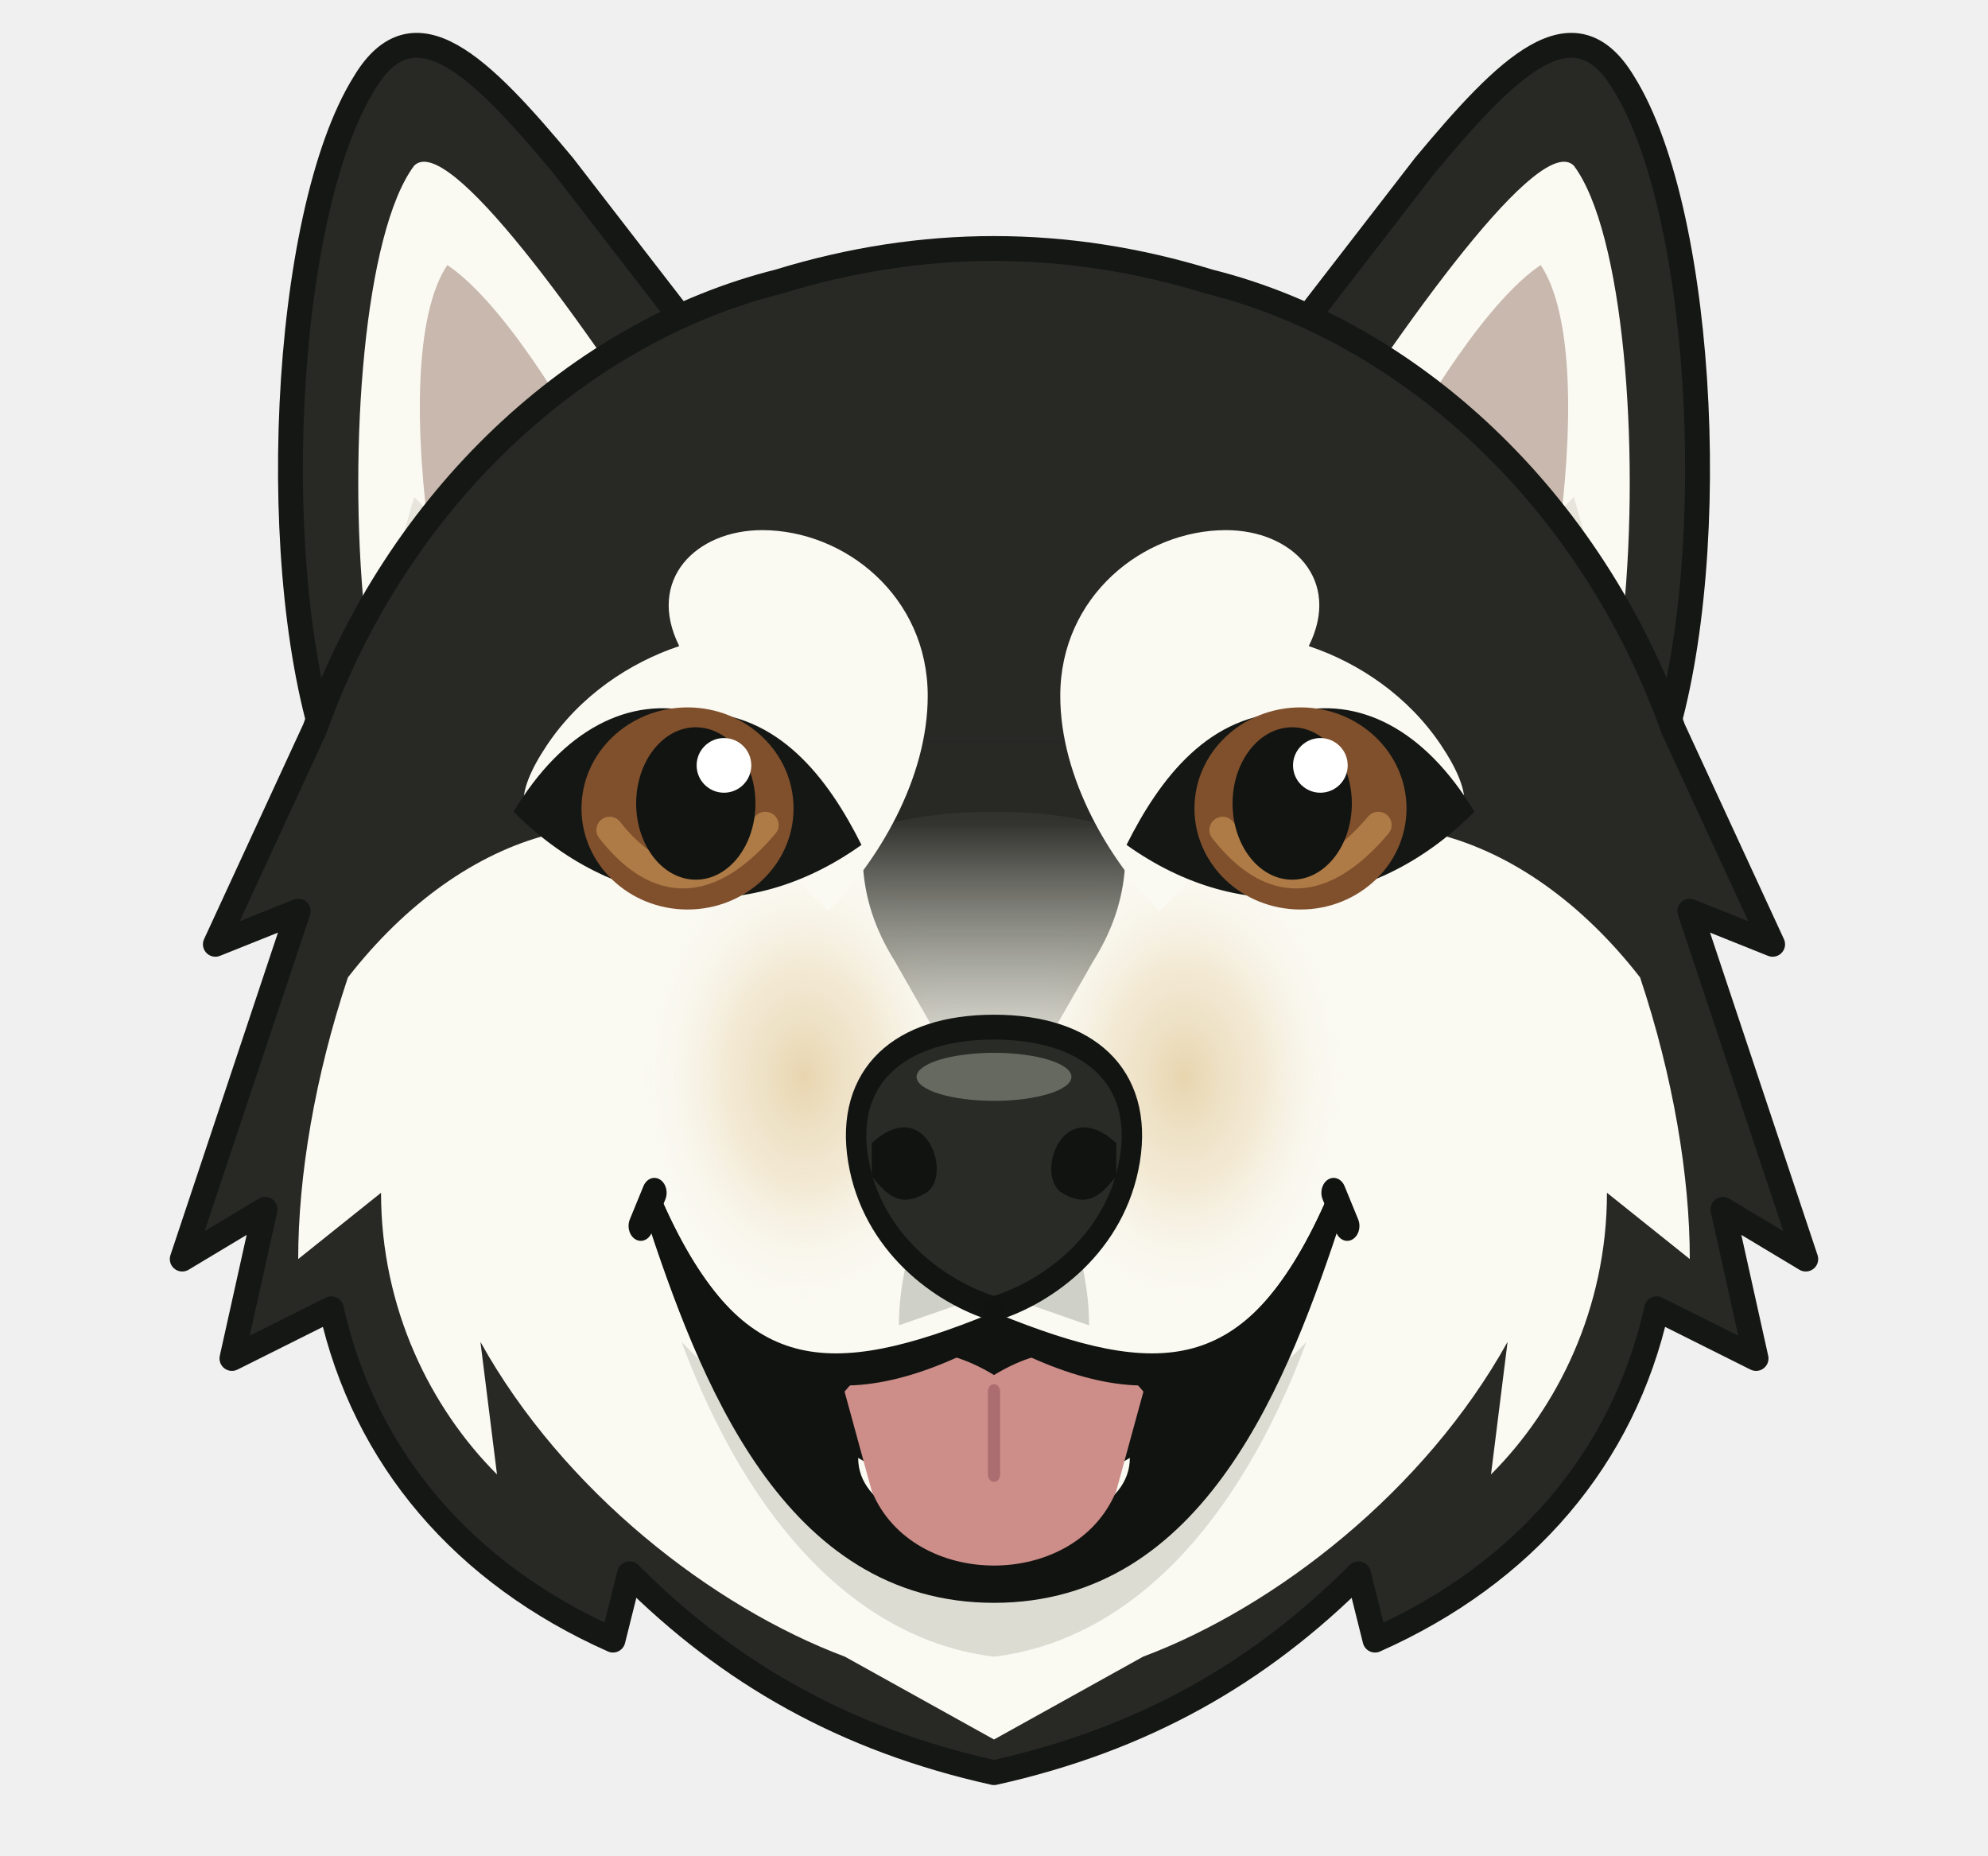
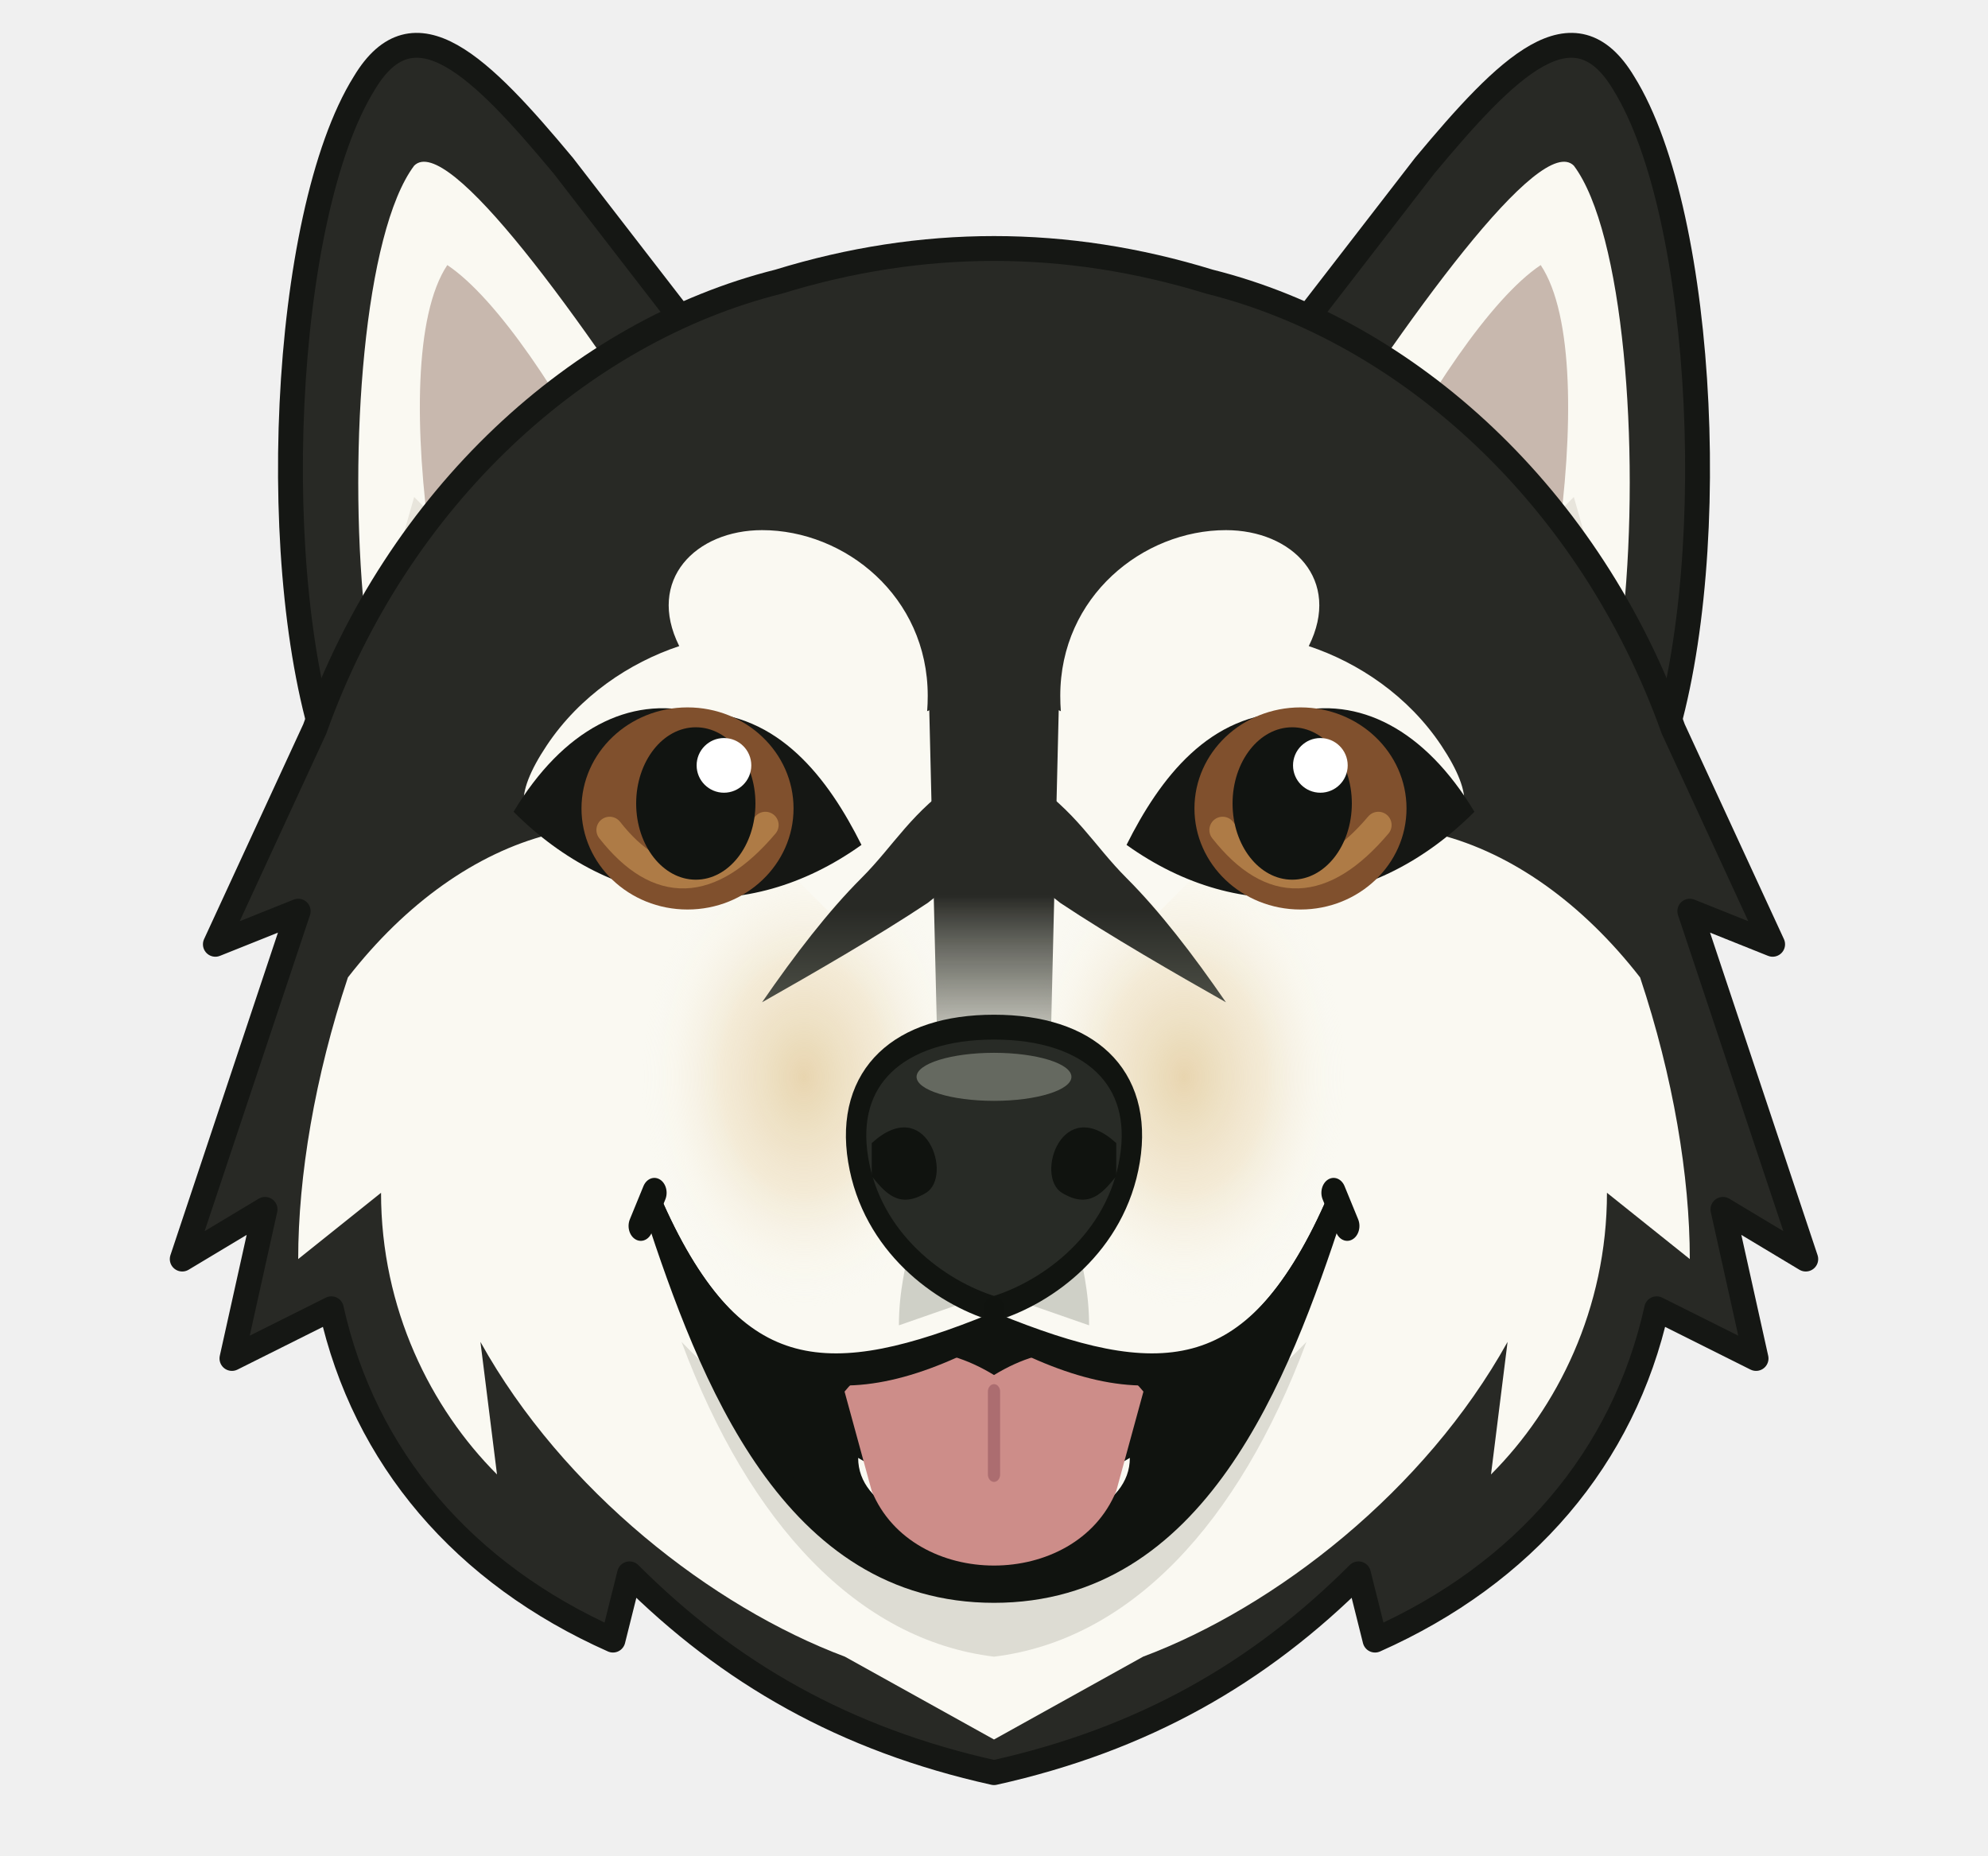
<svg xmlns="http://www.w3.org/2000/svg" viewBox="0 0 120 112" role="img" aria-label="Vanilla, a black-and-white husky with brown eyes">
  <g class="vn-dog">
    <defs>
      <linearGradient id="vn-blaze" gradientUnits="userSpaceOnUse" x1="60" y1="43" x2="60" y2="67">
        <stop offset="0" stop-color="#282925" />
-         <stop offset=".28" stop-color="#282925" stop-opacity=".95" />
-         <stop offset=".58" stop-color="#484A41" stop-opacity=".55" />
-         <stop offset=".84" stop-color="#646558" stop-opacity=".2" />
+         <stop offset=".46" stop-color="#282925" />
+         <stop offset=".66" stop-color="#484A41" stop-opacity=".65" />
+         <stop offset=".87" stop-color="#646558" stop-opacity=".2" />
        <stop offset="1" stop-color="#646558" stop-opacity="0" />
+       </linearGradient>
+       <linearGradient id="vn-side-stripes" gradientUnits="userSpaceOnUse" x1="60" y1="49" x2="60" y2="62">
+         <stop offset="0" stop-color="#282925" />
+         <stop offset=".45" stop-color="#282925" />
+         <stop offset="1" stop-color="#55584E" />
      </linearGradient>
      <radialGradient id="vn-muzzle-warmth">
        <stop offset="0" stop-color="#D9B879" stop-opacity=".55" />
        <stop offset=".5" stop-color="#E5CC9C" stop-opacity=".32" />
        <stop offset="1" stop-color="#FAF9F2" stop-opacity="0" />
      </radialGradient>
    </defs>
    <g class="vn-ear vn-ear-l">
      <path d="M20 46C16 35 17 13 22 5c3-5 7-1 12 5l17 22Z" fill="#282925" stroke="#151714" stroke-width="1.5" stroke-linejoin="round" />
      <path d="M22 37c-1-10 0-23 3-27 2-2 10 9 17 20Z" fill="#FAF9F2" />
      <path d="M26 33c-1-7-1-14 1-17 3 2 7 8 10 14Z" fill="#C8B8AE" />
      <path d="m23 37 2-7 3 3 1-5 5 4-1 6Z" fill="#E8E5DC" />
    </g>
    <g class="vn-ear vn-ear-r">
      <path d="M100 46c4-11 3-33-2-41-3-5-7-1-12 5L69 32Z" fill="#282925" stroke="#151714" stroke-width="1.5" stroke-linejoin="round" />
      <path d="M98 37c1-10 0-23-3-27-2-2-10 9-17 20Z" fill="#FAF9F2" />
      <path d="M94 33c1-7 1-14-1-17-3 2-7 8-10 14Z" fill="#C8B8AE" />
      <path d="m97 37-2-7-3 3-1-5-5 4 1 6Z" fill="#E8E5DC" />
    </g>
    <path d="M19 44C24 30 35 20 47 17Q60 13 73 17C85 20 96 30 101 44l6 13-5-2 7 21-5-3 2 9-6-3c-2 9-8 16-17 20l-1-4c-6 6-13 10-22 12-9-2-16-6-22-12l-1 4c-9-4-15-11-17-20l-6 3 2-9-5 3 7-21-5 2Z" fill="#282925" stroke="#151714" stroke-width="1.5" stroke-linejoin="round" />
-     <path d="M21 59c-2 6-3 12-3 17l5-4c0 7 3 13 7 17l-1-8c5 9 14 16 22 19l9 5 9-5c8-3 17-10 22-19l-1 8c4-4 7-10 7-17l5 4c0-5-1-11-3-17-7-9-17-12-25-6-5-3-9-4-14-4s-9 1-14 4c-8-6-18-3-25 6Z" fill="#FAF9F2" />
+     <path d="M21 59c-2 6-3 12-3 17l5-4c0 7 3 13 7 17l-1-8c5 9 14 16 22 19l9 5 9-5c8-3 17-10 22-19l-1 8c4-4 7-10 7-17l5 4c0-5-1-11-3-17-7-9-17-12-25-6-5-7-9-11-14-11s-9 4-14 11c-8-6-18-3-25 6Z" fill="#FAF9F2" />
    <g class="vn-muzzle" transform="translate(10.8 0) scale(.82 1)">
      <path d="M37 81c5 11 13 18 23 19 10-1 18-8 23-19-7 6-15 8-23 8s-16-2-23-8Z" fill="#DDDCD3" />
      <path class="vn-mouth" d="M35 73c6 11 13 11 25 7 12 4 19 4 25-7-4 10-10 23-25 23S39 83 35 73Z" fill="#10130F" stroke="#10130F" stroke-width="1.5" stroke-linejoin="round" />
      <path d="M50 88q10 5 20 0c0 6-20 6-20 0Z" fill="#FAF9F2" />
      <g class="vn-tongue">
        <path d="M49 84c3-3 7-3 11-1 4-2 8-2 11 1l-2 6c-3 6-15 6-18 0Z" fill="#CD8D89" />
        <path d="M60 84v5" fill="none" stroke="#AC6D70" stroke-width=".9" stroke-linecap="round" />
      </g>
      <path d="M39 65c5-7 13-8 21-5 8-3 16-2 21 5 4 4 3 10-1 13-6 5-12 4-20 0-8 4-14 5-20 0-4-3-5-9-1-13Z" fill="#FAF9F2" />
      <ellipse cx="46" cy="65" rx="12" ry="14" fill="url(#vn-muzzle-warmth)" />
      <ellipse cx="74" cy="65" rx="12" ry="14" fill="url(#vn-muzzle-warmth)" />
    </g>
-     <path d="M50 40c6 5-1 10 4 18l4 7q2 4 4 0l4-7c5-8-2-13 4-18Z" fill="url(#vn-blaze)" />
    <path d="M34 50c-3 0-3-2-1-5 2-3 5-5 8-6-2-4 1-7 5-7 5 0 10 4 10 10 0 5-3 10-6 13l-3-3-10 1-6 4Z" fill="#FAF9F2" />
    <path d="M86 50c3 0 3-2 1-5-2-3-5-5-8-6 2-4-1-7-5-7-5 0-10 4-10 10 0 5 3 10 6 13l3-3 10 1 6 4Z" fill="#FAF9F2" />
+     <g class="vn-face-markings">
+       <path d="M58 47C55 49 54 51 52 53S48 57.6 46 60.5C49 58.8 53 56.5 56 54.5C58 53 59 51 60 49ZM62 47C65 49 66 51 68 53S72 57.6 74 60.5C71 58.8 67 56.5 64 54.5C62 53 61 51 60 49Z" fill="url(#vn-side-stripes)" />
+       <path d="M56 39h8l-.6 25q-3.4 4-6.8 0Z" fill="url(#vn-blaze)" />
+     </g>
    <g class="vn-eyes">
      <g class="vn-eyes-open">
        <path d="M31 49c3-5 7-7 11-6 5 0 8 4 10 8-7 5-15 4-21-2Z" fill="#151714" />
        <path d="M89 49c-3-5-7-7-11-6-5 0-8 4-10 8 7 5 15 4 21-2Z" fill="#151714" />
        <ellipse cx="41.5" cy="48.8" rx="6.4" ry="6.1" fill="#80502D" />
        <ellipse cx="78.5" cy="48.8" rx="6.4" ry="6.1" fill="#80502D" />
        <path d="M36.8 50.1q4.4 5.6 9.4-.3M73.8 50.1q4.4 5.6 9.4-.3" fill="none" stroke="#AE7B46" stroke-width="1.6" stroke-linecap="round" />
        <ellipse cx="42" cy="48.5" rx="3.6" ry="4.6" fill="#111411" />
        <ellipse cx="78" cy="48.5" rx="3.6" ry="4.6" fill="#111411" />
        <circle cx="43.7" cy="46.2" r="1.65" fill="#FFFFFF" />
        <circle cx="79.7" cy="46.2" r="1.65" fill="#FFFFFF" />
      </g>
      <g class="vn-eyes-happy" opacity="0" fill="none" stroke="#151714" stroke-width="2.7" stroke-linecap="round">
        <path d="M33 50q8.5-9 17 0" />
        <path d="M70 50q8.5-9 17 0" />
      </g>
    </g>
    <g class="vn-nose" transform="translate(10.8 0) scale(.82 1)">
      <path d="M55 70c0 3-2 6-2 10l7-2 7 2c0-4-2-7-2-10Z" fill="#CFD0C7" />
      <path d="M60 62c7 0 11 3 10 8-1 5-6 8-10 9-4-1-9-4-10-9-1-5 3-8 10-8Z" fill="#282B26" stroke="#111410" stroke-width="1.5" />
      <ellipse cx="60" cy="65" rx="5.7" ry="1.45" fill="#656960" />
      <path d="M51 69c4-3 6 2 4 3-2 1-3 0-4-1m18-2c-4-3-6 2-4 3 2 1 3 0 4-1" fill="#10130F" />
      <path d="M60 79v1m-25-7c6 11 14 12 25 7 11 5 19 4 25-7" fill="none" stroke="#10130F" stroke-width="1.5" stroke-linecap="round" />
      <path d="m34 74 1-2m51 2-1-2" fill="none" stroke="#10130F" stroke-width="1.8" stroke-linecap="round" />
    </g>
  </g>
</svg>
